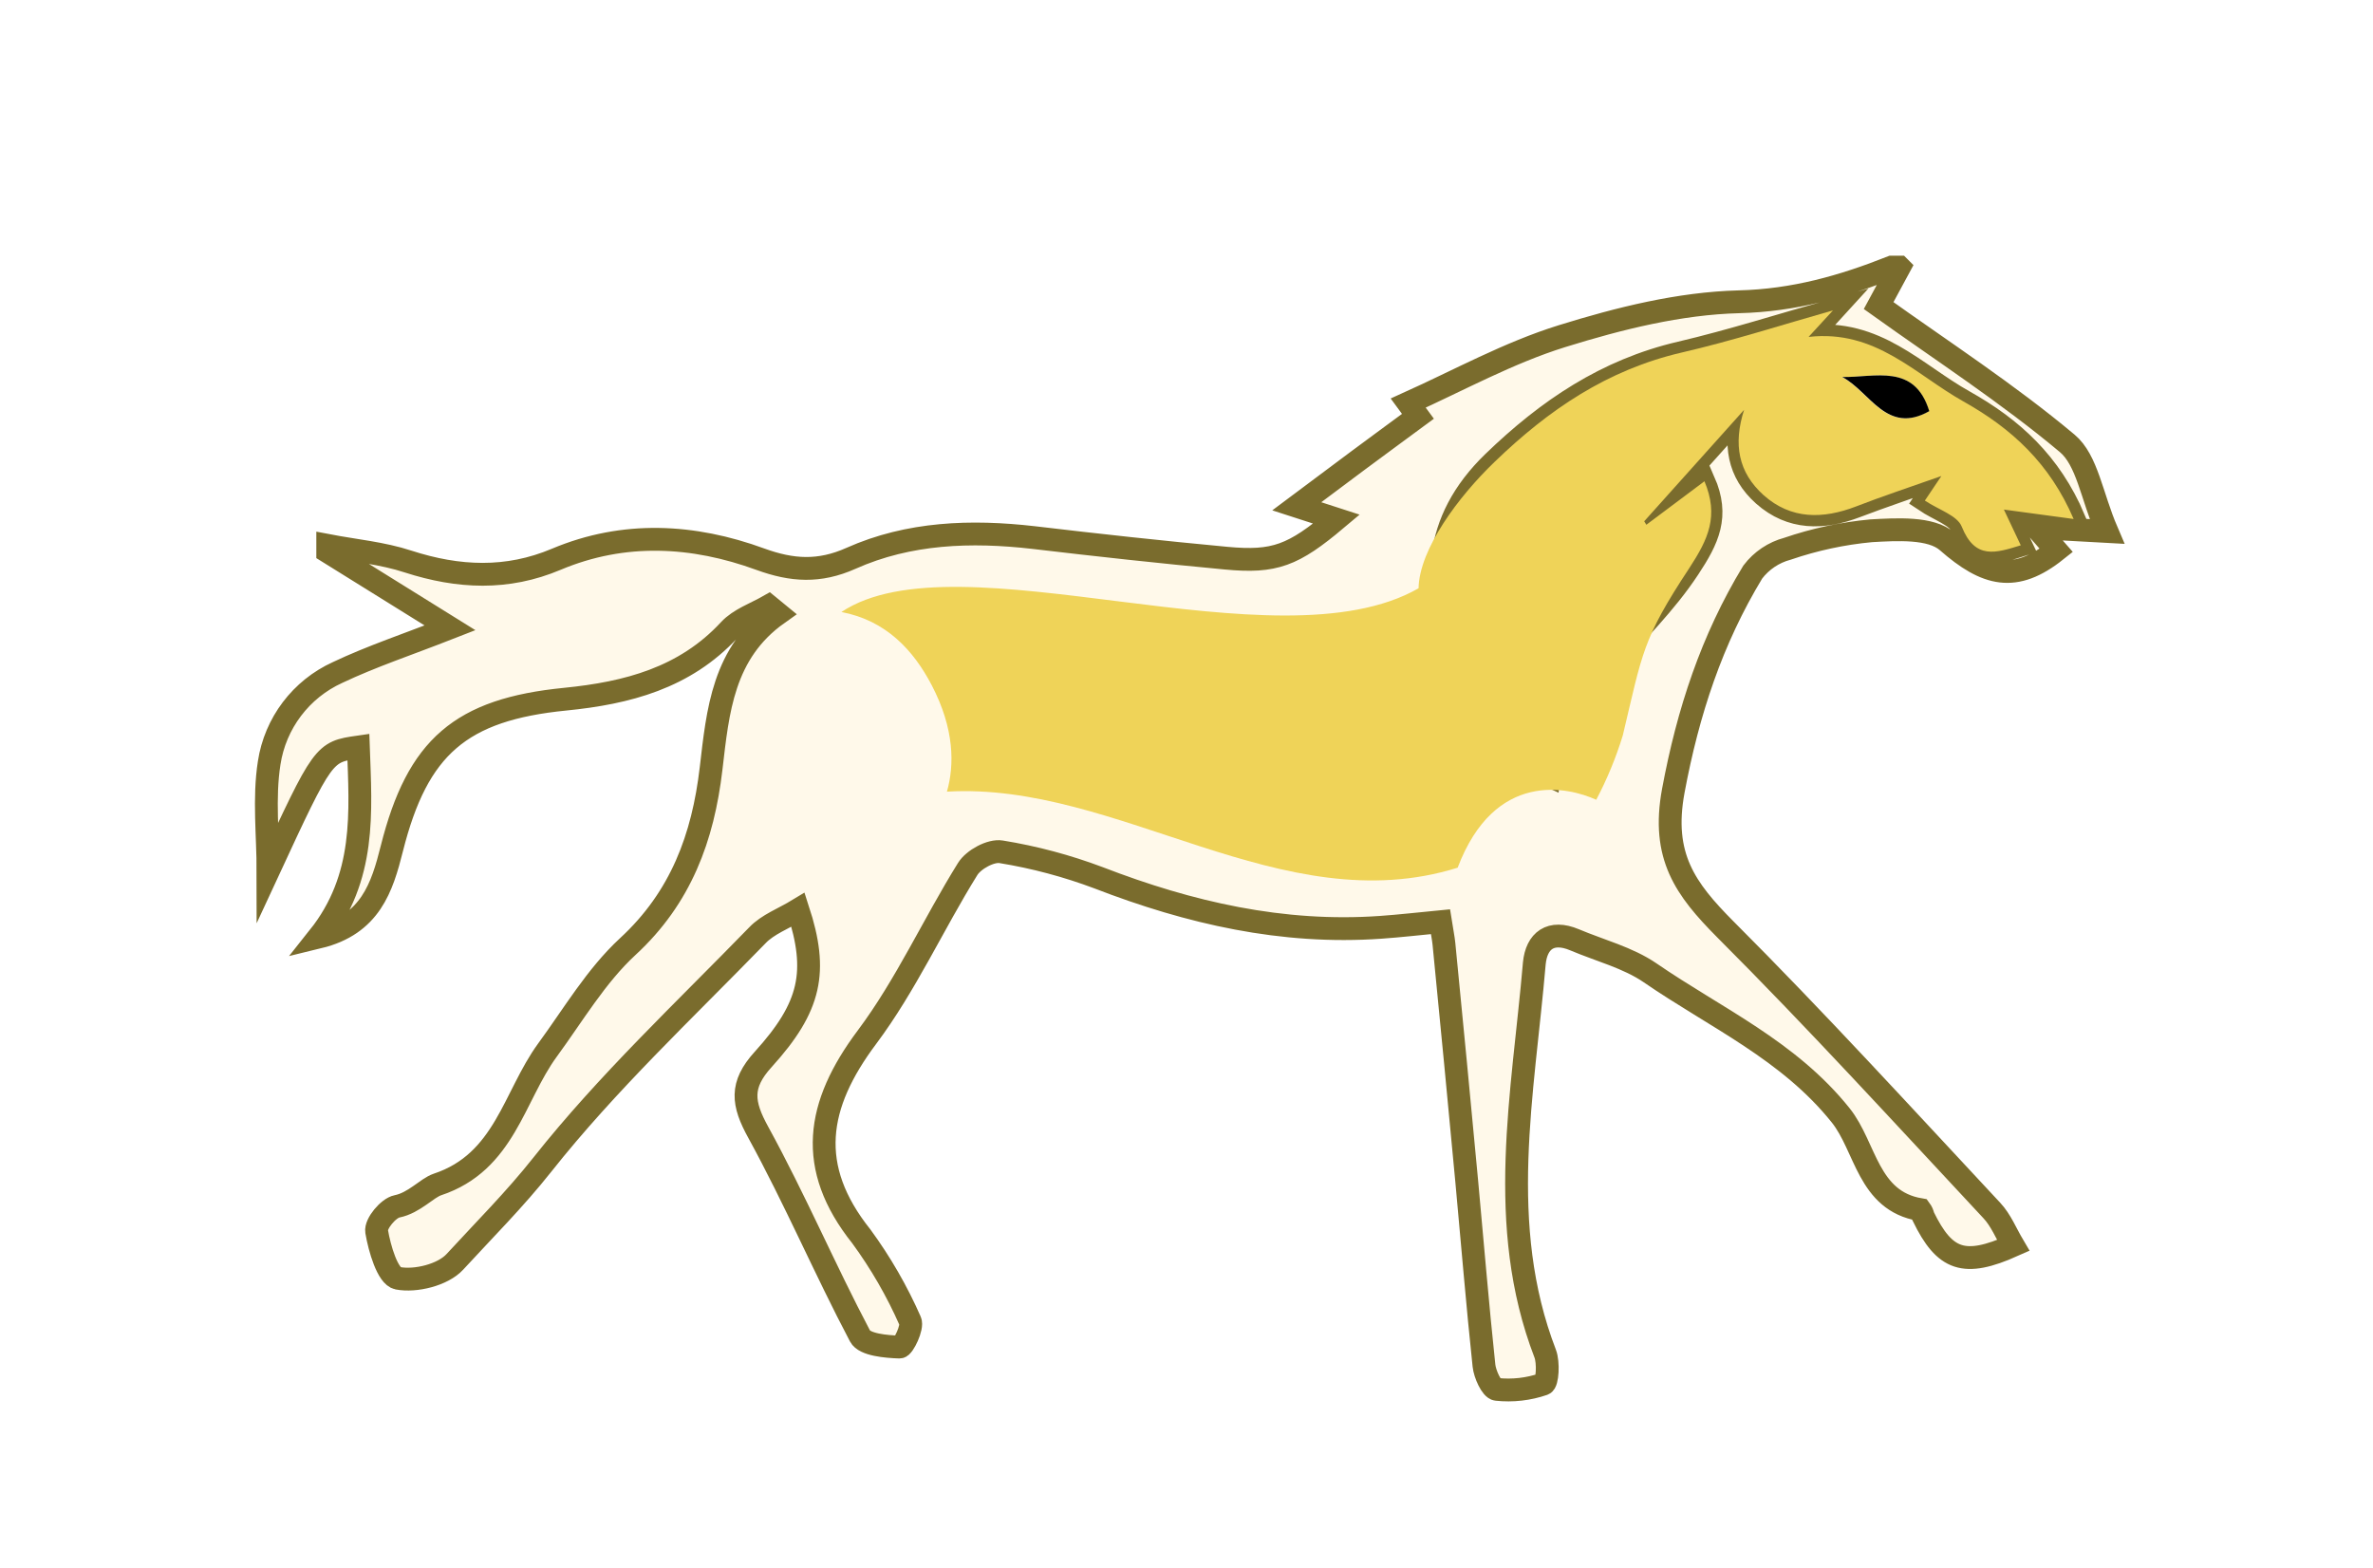
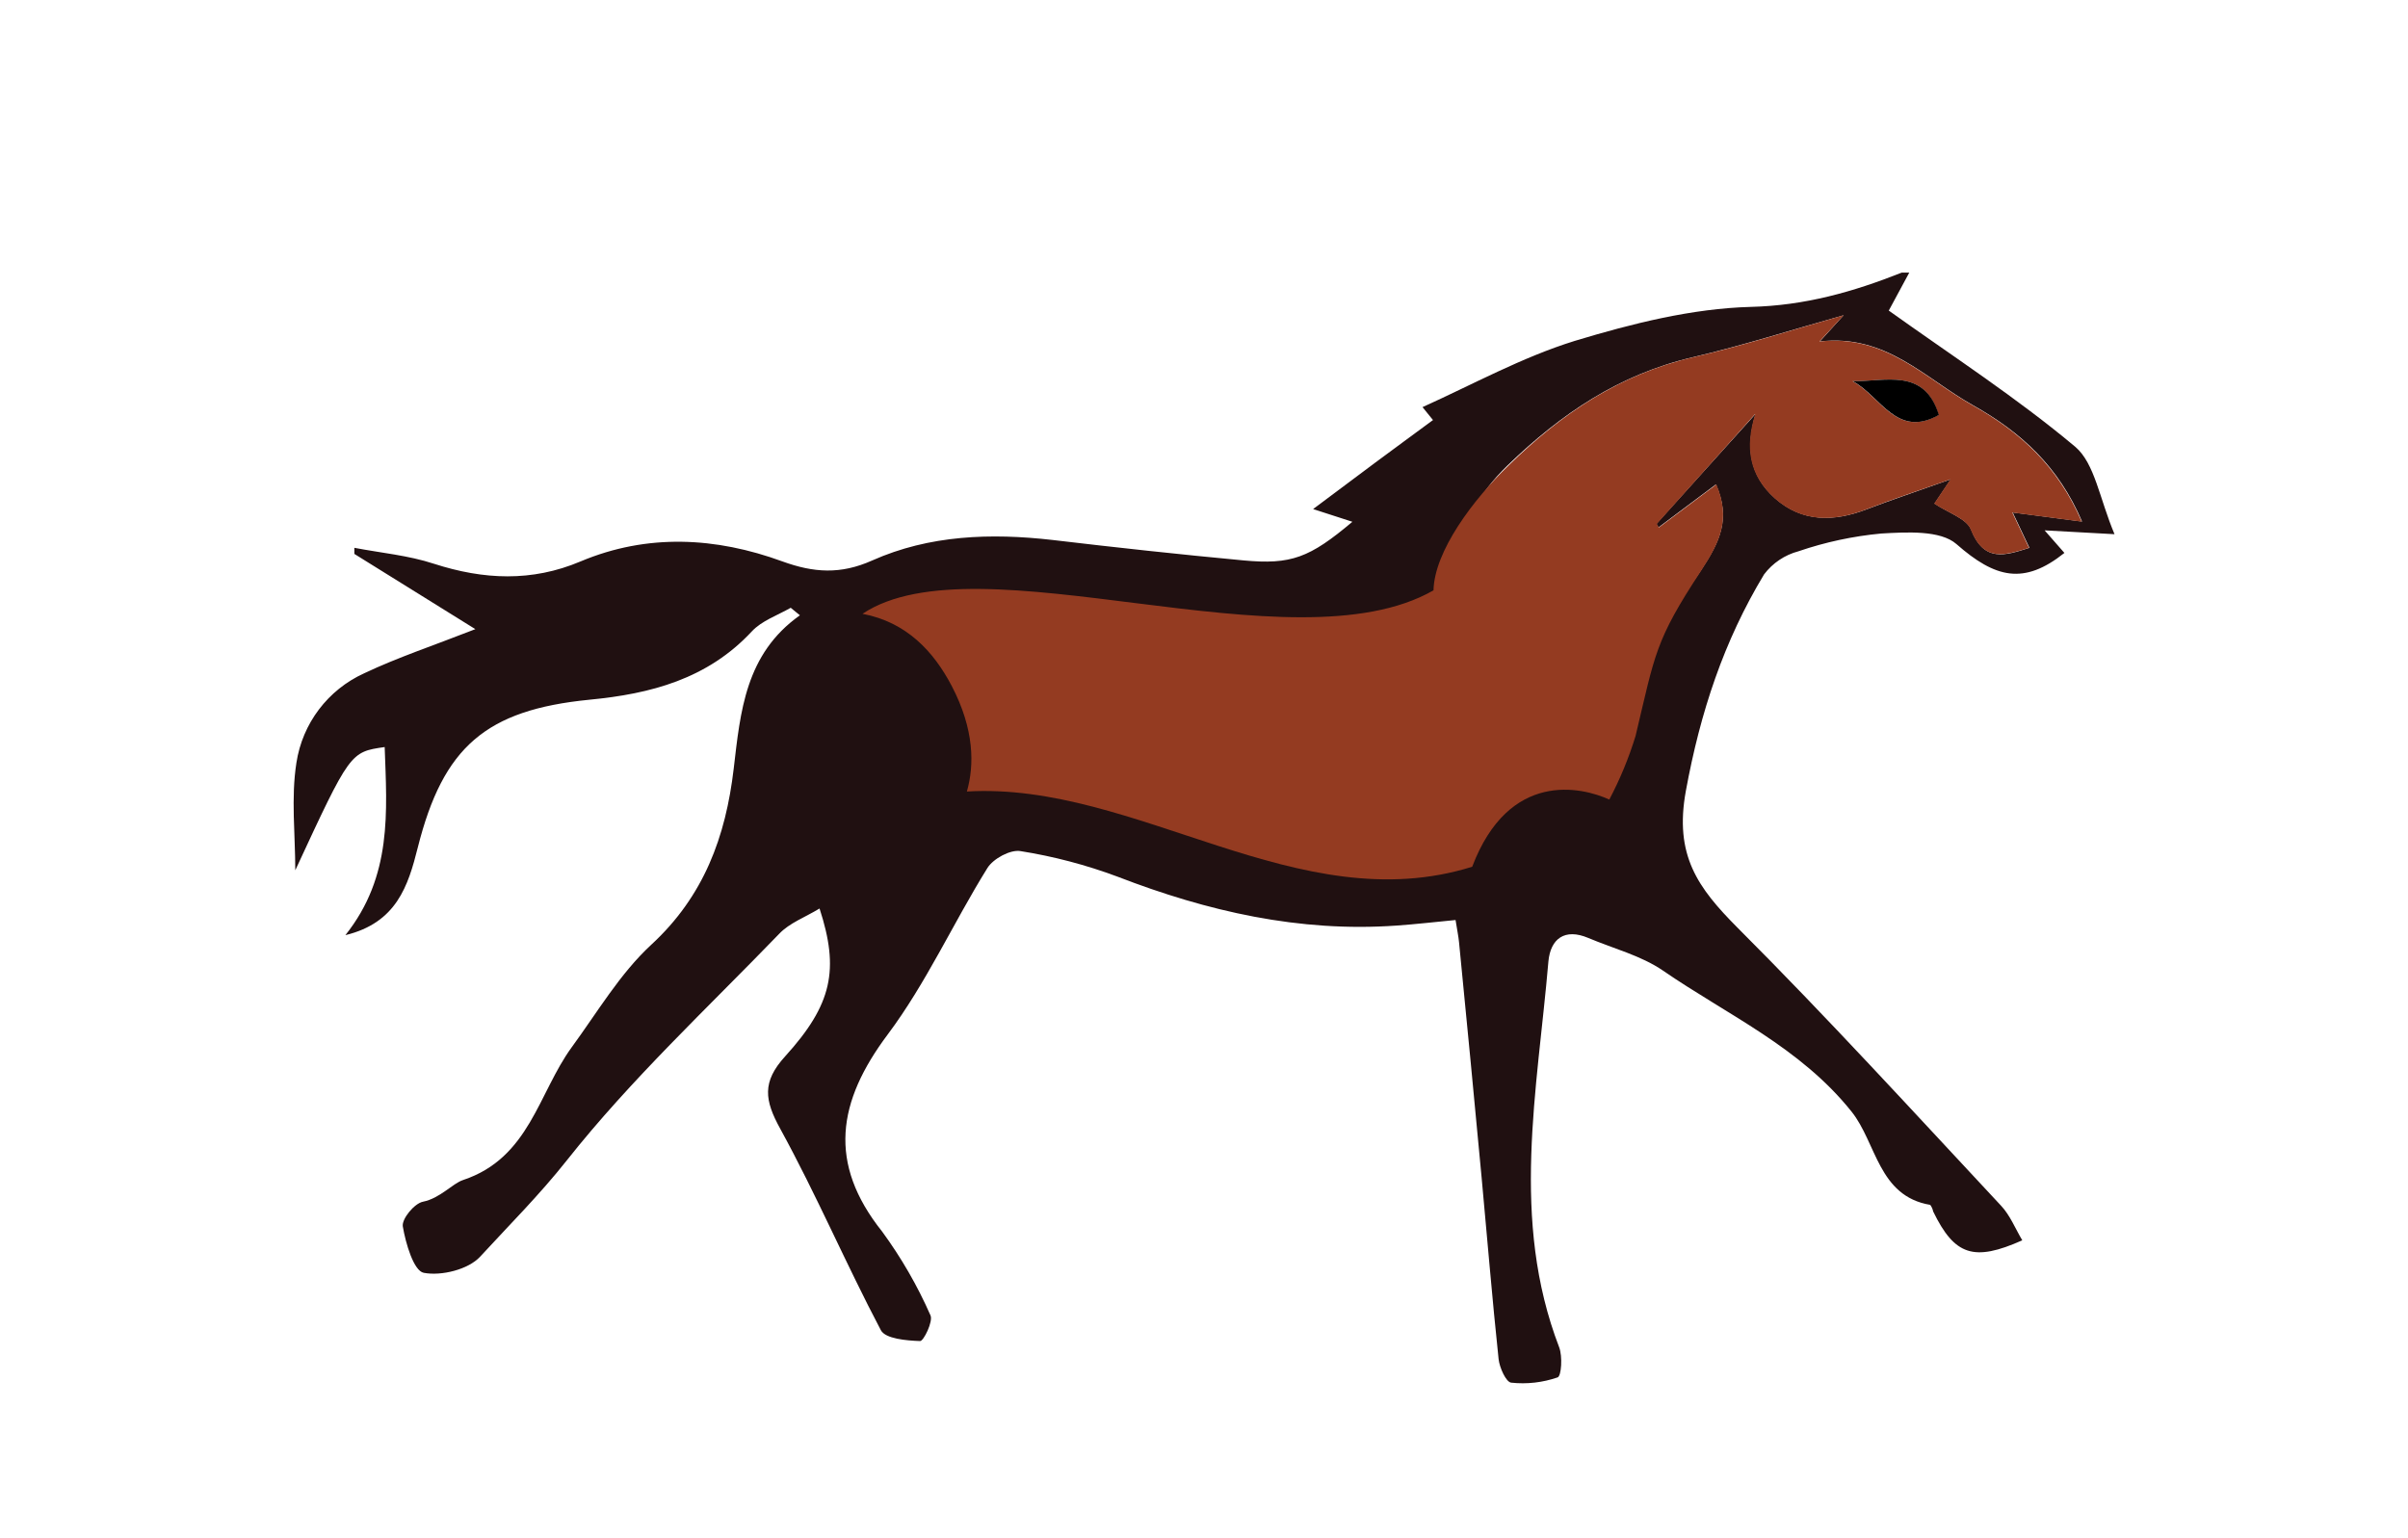
- <svg xmlns="http://www.w3.org/2000/svg" id="Layer_1" data-name="Layer 1" viewBox="0 0 312 206.06">
+ <svg xmlns="http://www.w3.org/2000/svg" id="Layer_1" data-name="Layer 1" viewBox="0 0 320 204.31">
  <defs>
-     <style>.cls-1{fill:#fff9ea;stroke:#7a6c2d;stroke-miterlimit:10;stroke-width:3px;}.cls-2{fill:#efd358;}</style>
+     <style>.cls-1{fill:#201011;}.cls-2{fill:#943b21;}</style>
  </defs>
-   <path class="cls-1" d="M249.73,35.13L247,40.18c8.39,6,17,11.58,24.79,18.11,2.64,2.21,3.21,6.88,5.23,11.59l-9.29-.51,2.63,3c-5.39,4.3-9.19,3.35-14.34-1.17-2.14-1.88-6.64-1.6-10-1.41a47.62,47.62,0,0,0-11,2.36,8.45,8.45,0,0,0-4.57,3.07C225.06,84.11,221.94,93.58,220,104c-1.58,8.59,1.6,12.91,6.82,18.17,12,12,23.46,24.56,35.07,37,1.19,1.27,1.87,3,2.81,4.59-6.45,2.88-9,2-11.84-3.83a2.18,2.18,0,0,0-.39-0.88c-6.91-1.16-7.13-8.24-10.46-12.4-6.84-8.56-16.49-12.84-25.06-18.74-2.92-2-6.6-2.93-9.93-4.34-3.13-1.32-5,.11-5.29,3.1-1.46,17.14-5.09,34.36,1.43,51.31,0.46,1.2.3,3.83-.21,4a14.19,14.19,0,0,1-6.17.7c-0.68-.07-1.55-2-1.67-3.13-0.85-8-1.51-16.1-2.26-24.16q-1.46-15.63-3-31.26c-0.08-.81-0.25-1.6-0.46-2.94-2.72.26-5.29,0.56-7.87,0.74-12.9.91-25.11-1.89-37.07-6.51A66.74,66.74,0,0,0,131.63,112c-1.34-.23-3.62,1-4.4,2.26-4.54,7.3-8.12,15.27-13.24,22.11-6.69,8.93-8,17.1-.74,26.2a59.07,59.07,0,0,1,6.42,11.13c0.38,0.79-.91,3.44-1.38,3.42-1.8-.06-4.61-0.3-5.21-1.44-4.65-8.82-8.56-18-13.37-26.77-2.11-3.82-2.43-6.24.63-9.61,6.3-6.94,7.23-11.56,4.59-19.67-1.89,1.15-4,1.92-5.36,3.36-9.61,9.89-19.74,19.38-28.26,30.14-3.6,4.55-7.65,8.59-11.51,12.79-1.57,1.71-5.16,2.6-7.5,2.15-1.33-.26-2.4-3.9-2.78-6.16-0.17-1,1.54-3.07,2.68-3.29,2.28-.46,3.91-2.41,5.32-2.88,8.84-2.94,10-11.56,14.46-17.67,3.4-4.64,6.4-9.77,10.56-13.61,7-6.45,9.89-14.37,10.95-23.38,0.89-7.58,1.54-15.26,8.8-20.4l-1.22-1c-1.75,1-3.86,1.72-5.18,3.15-5.86,6.33-13.43,8.29-21.56,9.1-13.75,1.36-19.44,6.26-22.81,19.64-1.28,5.1-2.82,10-9.62,11.65,6.25-7.85,5.52-16.42,5.22-25-4.59.66-4.59,0.66-11.88,16.38,0-4.77-.58-9.63.15-14.28a15.65,15.65,0,0,1,9-11.9c4.45-2.11,9.16-3.67,14.78-5.87l-16.08-10V71.72c3.54,0.68,7.18,1,10.58,2.12,6.6,2.13,13,2.43,19.48-.31,8.89-3.74,18-3.23,26.83,0,4.16,1.51,7.72,1.75,11.91-.12,7.62-3.4,15.8-3.67,24-2.73,8.43,1,16.87,1.92,25.32,2.71,6.39,0.6,8.83-.35,14.51-5.13l-5.22-1.69c2.91-2.17,5.53-4.14,8.16-6.1s5.08-3.74,7.77-5.73L185.15,53c6.65-3,13.21-6.62,20.22-8.8,7.53-2.34,15.46-4.32,23.27-4.52,7.23-.18,13.62-2,20.08-4.56h1ZM241,40.81c-6.72,1.89-13.32,4-20.05,5.58-9.75,2.27-17.49,7.5-24.61,14.38-8.05,7.79-8.13,16.47-4.55,26a43.22,43.22,0,0,0,2.65,5.86c4,7.18,1,5.62,9.19,9.36,0.15-1.56,1.62-.39,1.75-1.5,1.27-11.18,10.46-16.38,16.65-25.77,2.54-3.85,4-6.86,2-11.43L216.46,69l-0.27-.48,13.13-14.64c-1.39,4.52-.76,8.25,2.56,11.21,3.62,3.22,7.82,3.15,12.17,1.49,3.38-1.29,6.82-2.43,11.21-4l-2.17,3.23c1.83,1.23,4.27,2,4.85,3.43,1.73,4.4,4.49,3.5,7.76,2.45L263.47,67l9.22,1.21c-3.14-7.33-8.08-11.86-14.5-15.46s-11.55-9.49-20.35-8.48Z" />
-   <path class="cls-2" d="M241,40.81l-3.21,3.49c8.81-1,14,4.92,20.35,8.48s11.35,8.13,14.5,15.46L263.47,67l2.22,4.7c-3.27,1-6,1.94-7.76-2.45-0.58-1.47-3-2.2-4.85-3.43l2.17-3.23c-4.38,1.55-7.82,2.68-11.21,4-4.35,1.67-8.55,1.74-12.17-1.49-3.33-3-4-6.69-2.56-11.21L216.18,68.54,216.46,69l7.64-5.72c1.92,4.57.51,7.59-2,11.43-6.19,9.39-6.13,11.08-8.74,22a48.58,48.58,0,0,1-3.49,8.45c-3.66-1.68-13.33-3.94-18.22,8.93-23.15,7.23-44.61-11.33-67.15-10,1-3.5,1-8.25-2-14-2.41-4.61-6-8.5-11.87-9.62,15.36-10.25,57.13,7.63,75.88-3.12,0.11-5.17,5.24-12.05,10-16.62,7.12-6.88,14.86-12.12,24.61-14.38C227.72,44.83,234.32,42.7,241,40.81Zm1.17,8.76c3.67,1.92,5.84,7.68,11.45,4.49C251.72,47.73,246.51,49.65,242.21,49.57Z" />
-   <path d="M242.21,49.57c4.31,0.08,9.51-1.84,11.45,4.49C248.05,57.24,245.87,51.48,242.21,49.57Z" />
+   <path class="cls-1" d="M253.73,36.22L251,41.28c8.39,6,17,11.58,24.79,18.11C278.38,61.6,279,66.27,281,71l-9.29-.51,2.63,3c-5.39,4.3-9.19,3.35-14.34-1.17-2.14-1.88-6.64-1.6-10-1.41a47.62,47.62,0,0,0-11,2.36,8.45,8.45,0,0,0-4.57,3.07c-5.36,8.87-8.48,18.34-10.39,28.75-1.58,8.59,1.6,12.91,6.82,18.17,12,12,23.46,24.56,35.07,37,1.19,1.27,1.87,3,2.81,4.59-6.45,2.88-9,2-11.84-3.83a2.18,2.18,0,0,0-.39-0.88c-6.91-1.16-7.13-8.24-10.46-12.4-6.84-8.56-16.49-12.84-25.06-18.74-2.92-2-6.6-2.93-9.93-4.34-3.13-1.32-5,.11-5.29,3.1-1.46,17.14-5.09,34.36,1.43,51.31,0.46,1.2.3,3.83-.21,4a14.19,14.19,0,0,1-6.17.7c-0.68-.07-1.55-2-1.67-3.13-0.85-8-1.51-16.1-2.26-24.16q-1.46-15.63-3-31.26c-0.08-.81-0.25-1.6-0.46-2.94-2.72.26-5.29,0.56-7.87,0.74-12.9.91-25.11-1.89-37.07-6.51a66.74,66.74,0,0,0-12.88-3.39c-1.34-.23-3.62,1-4.4,2.26-4.54,7.3-8.12,15.27-13.24,22.11-6.69,8.93-8,17.1-.74,26.2a59.07,59.07,0,0,1,6.42,11.13c0.38,0.79-.91,3.44-1.38,3.42-1.8-.06-4.61-0.3-5.21-1.44-4.65-8.82-8.56-18-13.37-26.77-2.11-3.82-2.43-6.24.63-9.61,6.3-6.94,7.23-11.56,4.59-19.67-1.89,1.15-4,1.92-5.36,3.36C94,134,83.84,143.46,75.32,154.23c-3.6,4.55-7.65,8.59-11.51,12.79-1.57,1.71-5.16,2.6-7.5,2.15-1.33-.26-2.4-3.9-2.78-6.16-0.17-1,1.54-3.07,2.68-3.29,2.28-.46,3.91-2.41,5.32-2.88,8.84-2.94,10-11.56,14.46-17.67,3.4-4.64,6.4-9.77,10.56-13.61,7-6.45,9.89-14.37,10.95-23.38,0.89-7.58,1.54-15.26,8.8-20.4l-1.22-1c-1.75,1-3.86,1.72-5.18,3.15C94,90.26,86.46,92.22,78.33,93c-13.75,1.36-19.44,6.26-22.81,19.64-1.28,5.1-2.82,10-9.62,11.65,6.25-7.85,5.52-16.42,5.22-25-4.59.66-4.59,0.66-11.88,16.38,0-4.77-.58-9.63.15-14.28a15.65,15.65,0,0,1,9-11.9c4.45-2.11,9.16-3.67,14.78-5.87l-16.08-10V72.81c3.54,0.68,7.18,1,10.58,2.12,6.6,2.13,13,2.43,19.48-.31,8.89-3.74,18-3.23,26.83,0,4.16,1.51,7.72,1.75,11.91-.12,7.62-3.4,15.8-3.67,24-2.73,8.43,1,16.87,1.92,25.32,2.71,6.39,0.6,8.83-.35,14.51-5.13l-5.22-1.69c2.91-2.17,5.53-4.14,8.16-6.1s5.08-3.74,7.77-5.73l-1.39-1.72c6.65-3,13.21-6.62,20.22-8.8C216.9,43,224.84,41,232.65,40.79c7.23-.18,13.62-2,20.08-4.56h1ZM245,41.9c-6.72,1.89-13.32,4-20.05,5.58-9.75,2.27-17.49,7.5-24.61,14.38-8.05,7.79-8.13,16.47-4.55,26a43.22,43.22,0,0,0,2.65,5.86c4,7.18,1,5.62,9.19,9.36,0.15-1.56,1.62-.39,1.75-1.5,1.27-11.18,10.46-16.38,16.65-25.77,2.54-3.85,4-6.86,2-11.43l-7.64,5.72-0.27-.48L233.31,55c-1.39,4.52-.76,8.25,2.56,11.21,3.62,3.22,7.82,3.15,12.17,1.49,3.38-1.29,6.82-2.43,11.21-4l-2.17,3.23c1.83,1.23,4.27,2,4.85,3.43,1.73,4.4,4.49,3.5,7.76,2.45l-2.22-4.7,9.22,1.21c-3.14-7.33-8.08-11.86-14.5-15.46s-11.55-9.49-20.35-8.48Z" />
+   <path class="cls-2" d="M245,41.9l-3.21,3.49c8.81-1,14,4.92,20.35,8.48s11.35,8.13,14.5,15.46l-9.22-1.21,2.22,4.7c-3.27,1-6,1.94-7.76-2.45-0.58-1.47-3-2.2-4.85-3.43l2.17-3.23c-4.38,1.55-7.82,2.68-11.21,4-4.35,1.67-8.55,1.74-12.17-1.49-3.33-3-4-6.69-2.56-11.21L220.18,69.63l0.27,0.48,7.64-5.72c1.92,4.57.51,7.59-2,11.43-6.19,9.39-6.13,11.08-8.74,22a48.58,48.58,0,0,1-3.49,8.45c-3.66-1.68-13.33-3.94-18.22,8.93-23.15,7.23-44.61-11.33-67.15-10,1-3.5,1-8.25-2-14-2.41-4.61-6-8.5-11.87-9.62,15.36-10.25,57.13,7.63,75.88-3.12,0.11-5.17,5.24-12.05,10-16.62C207.49,55,215.24,49.75,225,47.48,231.72,45.92,238.32,43.8,245,41.9Zm1.17,8.76c3.67,1.92,5.84,7.68,11.45,4.49C255.72,48.82,250.51,50.74,246.21,50.66Z" />
+   <path d="M246.21,50.66c4.31,0.08,9.51-1.84,11.45,4.49C252.05,58.34,249.87,52.58,246.21,50.66Z" />
</svg>
